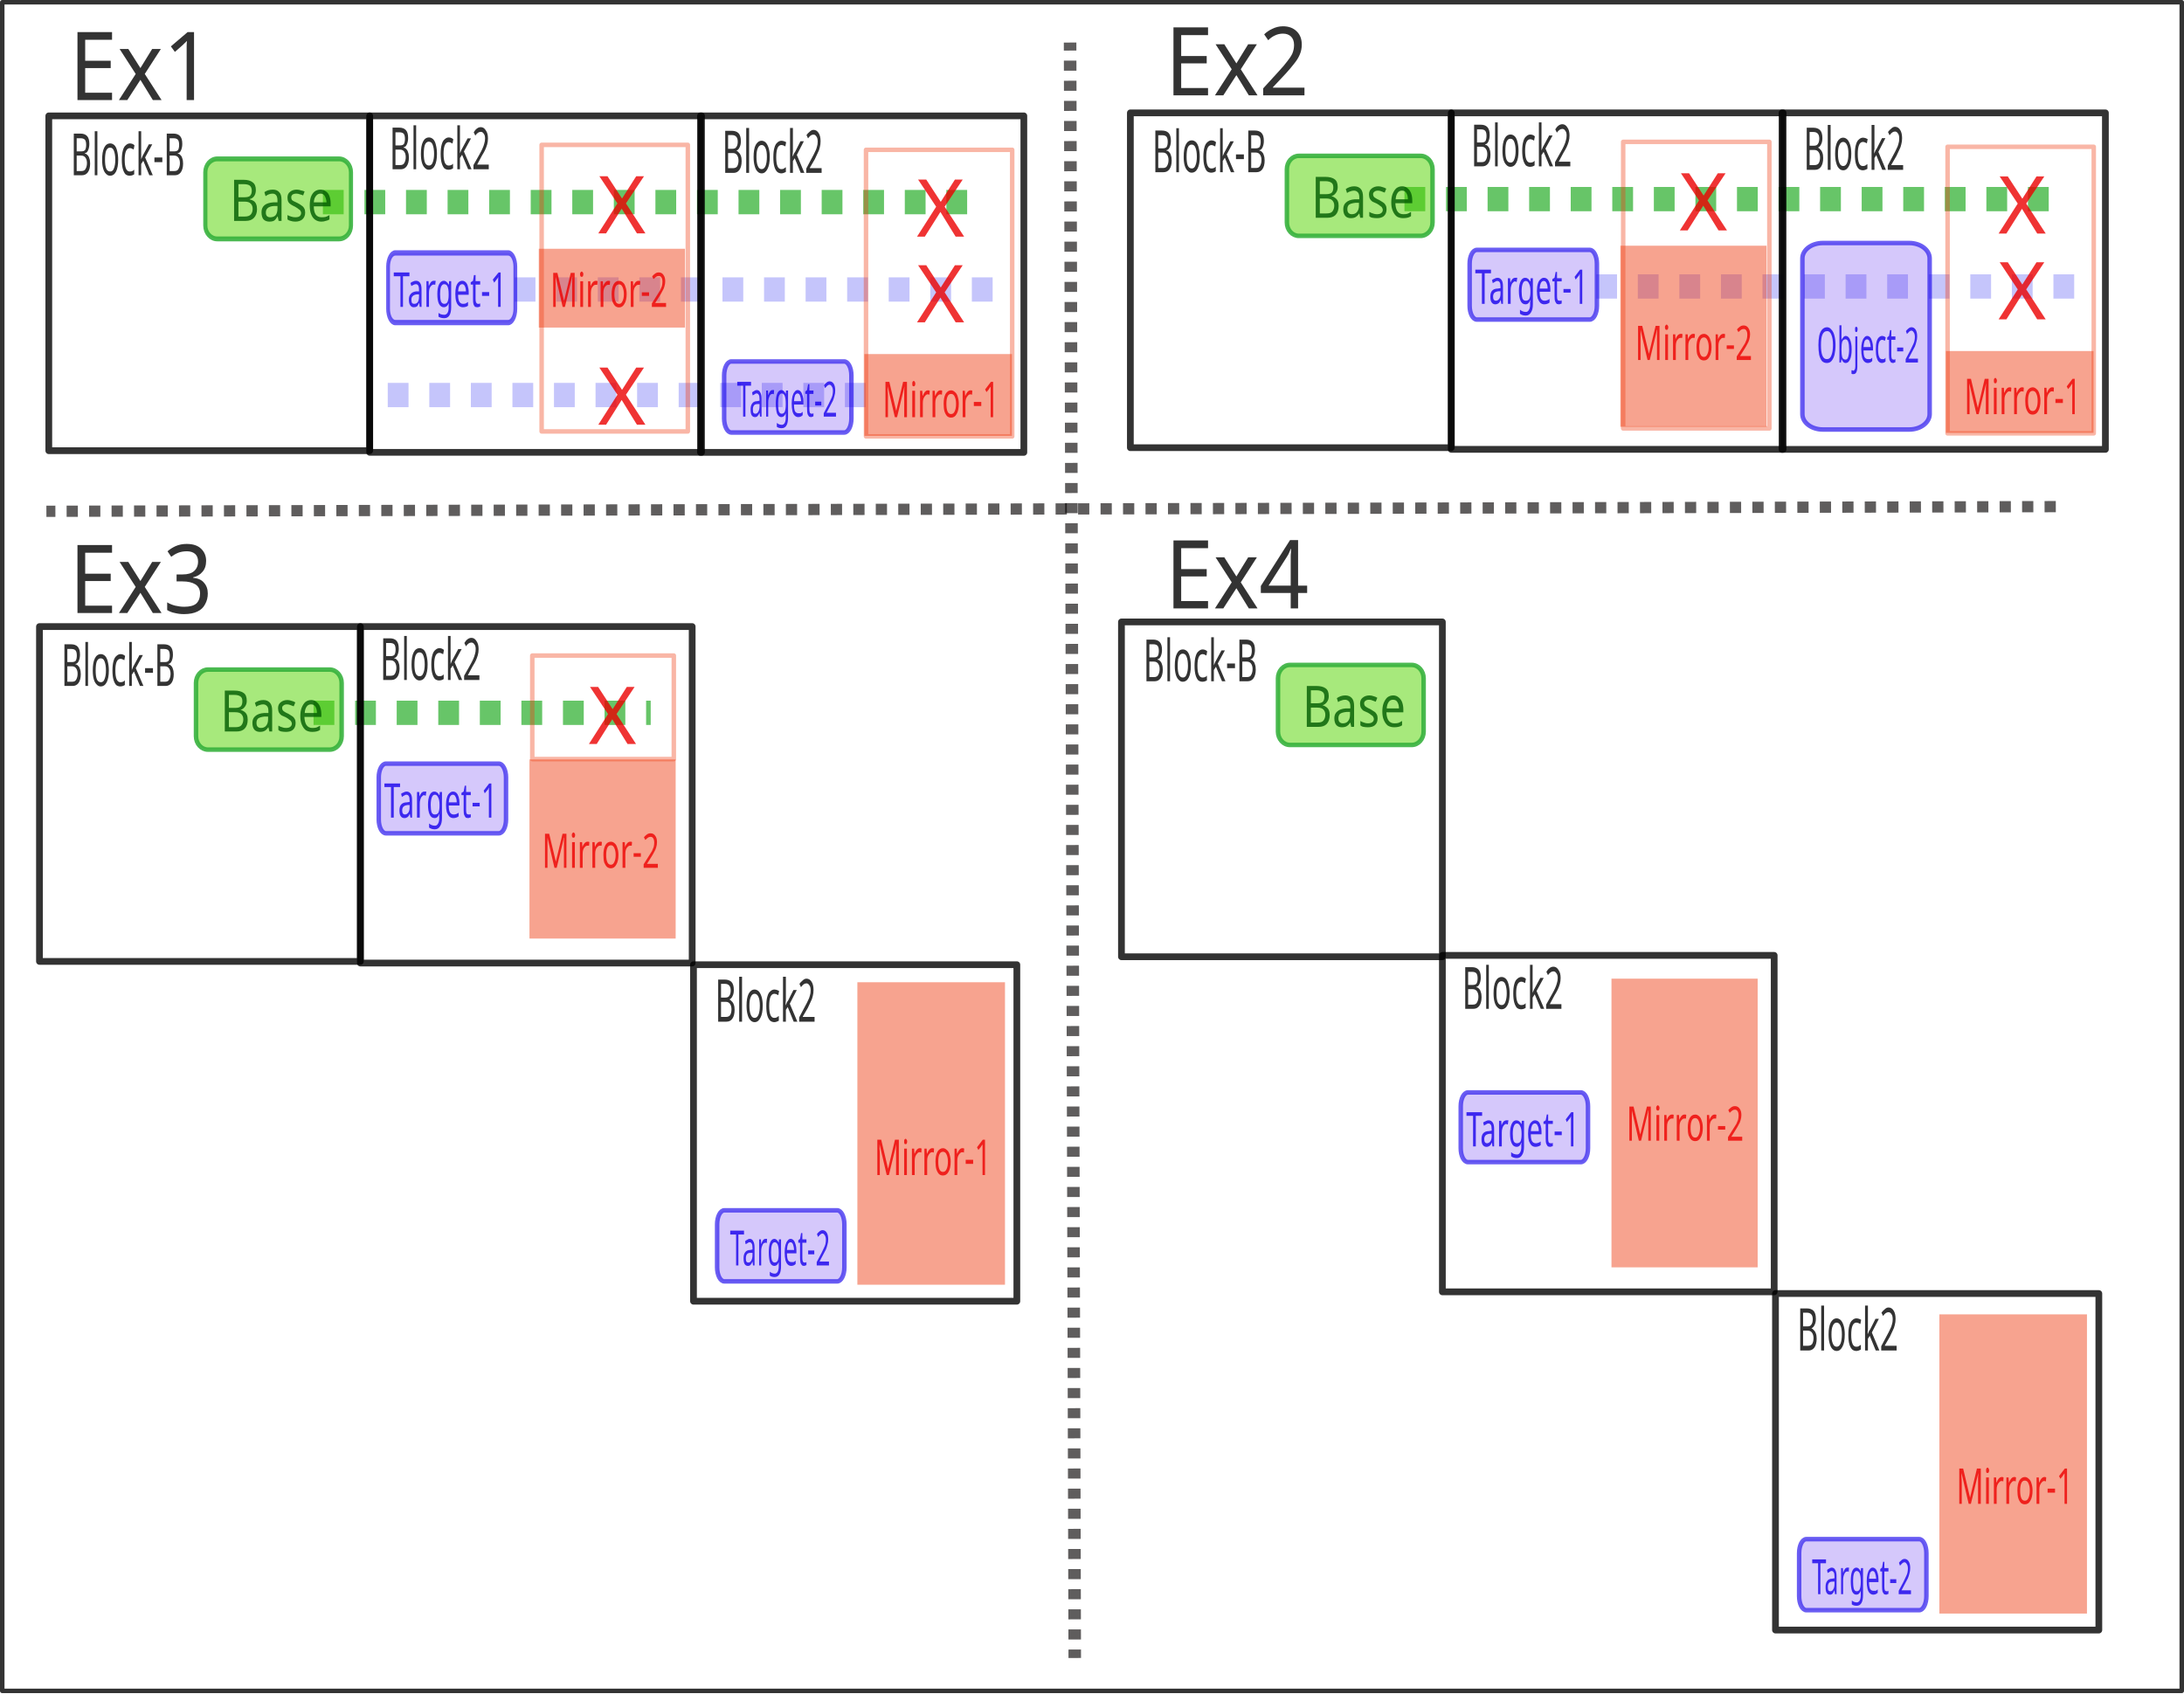
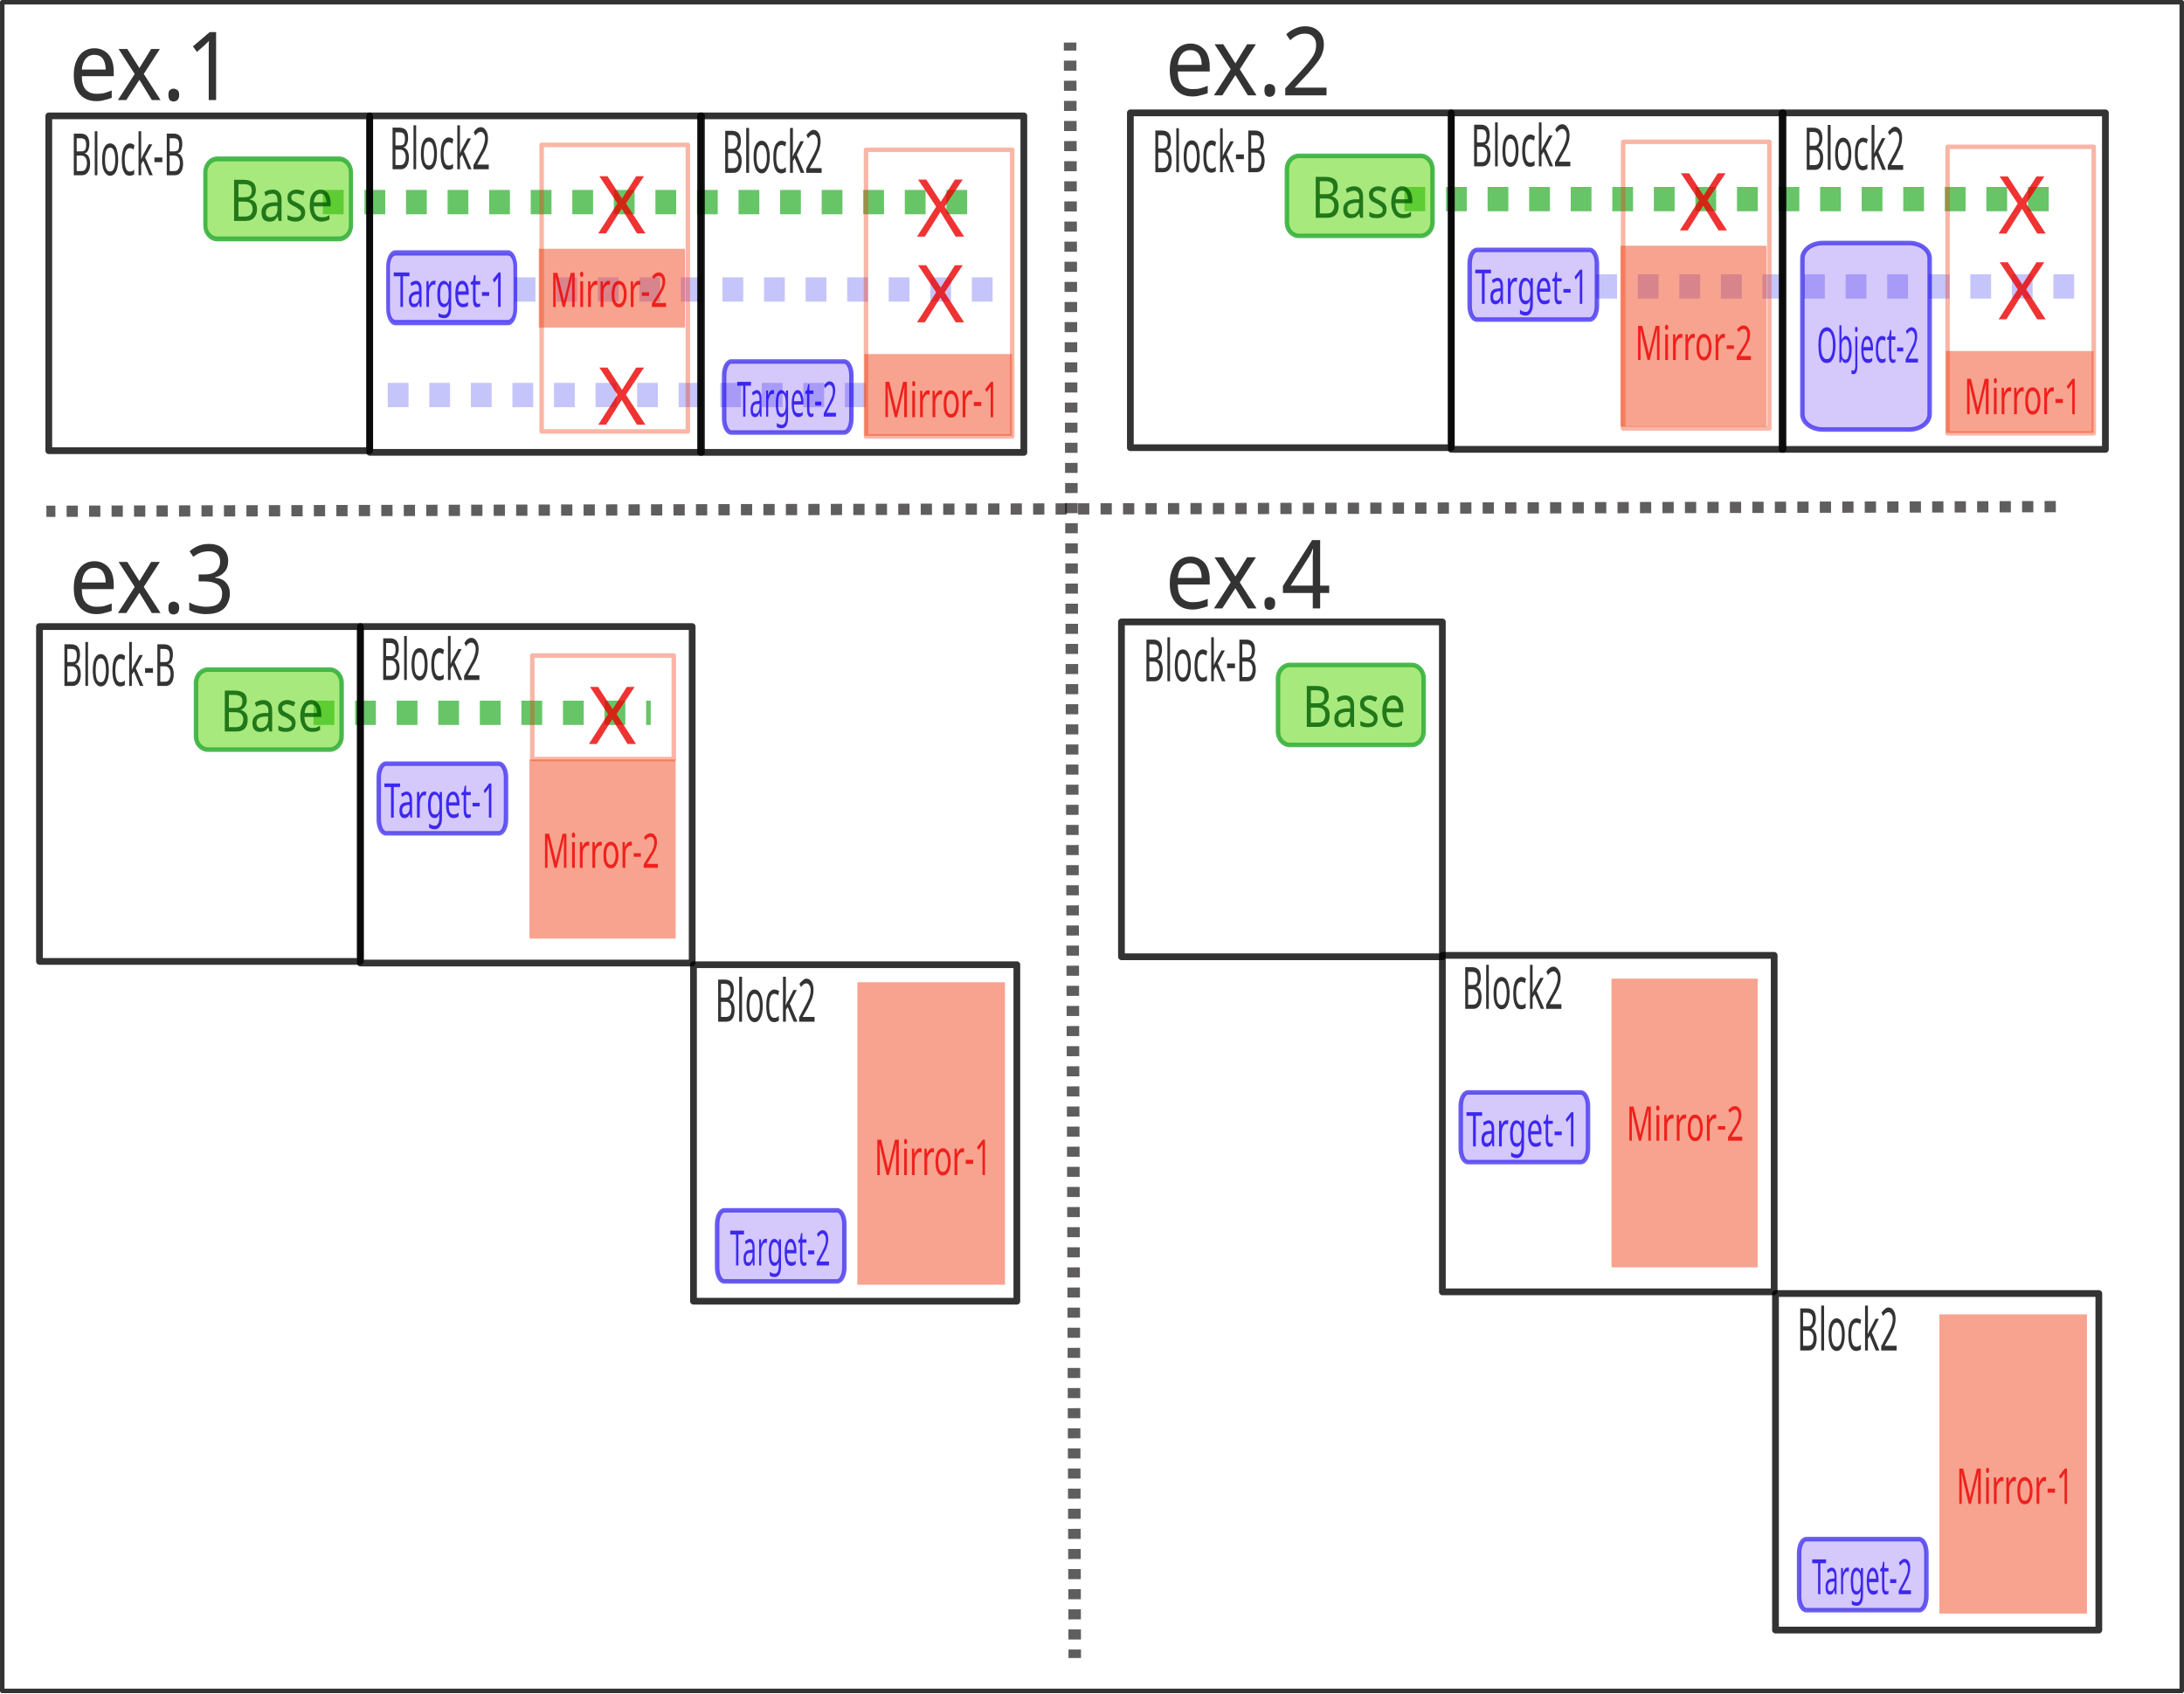
<svg xmlns="http://www.w3.org/2000/svg" width="97.167mm" height="75.324mm" viewBox="0 0 97.167 75.324" version="1.1" id="svg2358" xml:space="preserve">
  <defs id="defs2355">
    <linearGradient id="swatch56">
      <stop style="stop-color:#55d4f6;stop-opacity:0.642;" offset="0" id="stop56" />
    </linearGradient>
  </defs>
  <g id="layer4" transform="translate(-17.02492,-301.9802)">
    <g id="g1114">
      <rect style="opacity:0.8;fill:none;fill-opacity:0.637;stroke:#000000;stroke-width:0.2;stroke-linejoin:round;stroke-miterlimit:0.5;stroke-opacity:1" id="rect704" width="96.967" height="75.124" x="17.125" y="302.08" rx="0" ry="3.7788982e-07" />
      <path style="opacity:0.8;fill:none;fill-opacity:0.514;stroke:#07a108;stroke-width:1.081;stroke-linejoin:round;stroke-miterlimit:0.5;stroke-dasharray:1.081, 1.081;stroke-dashoffset:0;stroke-opacity:0.765" d="m 35.433,309.871 c 11.42,0 22.839,0 34.259,0" id="path880" transform="matrix(0.8553526,0,0,1,1.082429,1.100396)" />
      <path style="opacity:0.8;fill:#4d00ec;fill-opacity:0.216;stroke:#0000ee;stroke-width:1.15;stroke-linejoin:round;stroke-miterlimit:0.5;stroke-dasharray:1.15, 1.15;stroke-dashoffset:0;stroke-opacity:0.288" d="m 41.888,313.539 c 8.95,0 17.9,0 26.85,0" id="path875" transform="matrix(0.803938,0,0,0.9398907,0.6006723,24.86213)" />
      <path style="opacity:0.8;fill:#4d00ec;fill-opacity:0.216;stroke:#0000ee;stroke-width:1.15;stroke-linejoin:round;stroke-miterlimit:0.5;stroke-dasharray:1.15, 1.15;stroke-dashoffset:0;stroke-opacity:0.288" d="m 41.888,313.539 c 8.95,0 17.9,0 26.85,0" id="path871" transform="matrix(0.803938,0,0,0.9398907,6.248031,20.16711)" />
      <rect style="opacity:0.8;fill:none;fill-opacity:1;stroke:#000000;stroke-width:0.3;stroke-linejoin:round;stroke-miterlimit:0.5;stroke-dasharray:none;stroke-opacity:1" id="rect727" width="14.277" height="14.896" x="19.196" y="307.135" rx="0" ry="0" />
      <g id="g758" transform="matrix(0.8553526,0,0,1,5.742207,-1.407465)" style="stroke-width:1.081">
        <rect style="opacity:0.8;fill:#55d400;fill-opacity:0.642;stroke:#019c08;stroke-width:0.216;stroke-linejoin:round;stroke-miterlimit:0.5;stroke-dasharray:none;stroke-opacity:0.882" id="rect729" width="7.576" height="3.56" x="23.87" y="310.456" rx="0.621" ry="0.596" />
        <text xml:space="preserve" style="font-size:2.466px;line-height:0.9;font-family:'MS Gothic';-inkscape-font-specification:'MS Gothic';text-align:start;letter-spacing:-0.001px;writing-mode:lr-tb;direction:ltr;text-anchor:start;opacity:0.8;fill:#005a00;fill-opacity:1;stroke:none;stroke-width:0.216;stroke-linejoin:round;stroke-miterlimit:0.5;stroke-dasharray:none;stroke-opacity:0.882" x="26.032" y="302.494" id="text734" transform="scale(0.965779,1.035434)">
          <tspan id="tspan734" style="fill:#005a00;fill-opacity:1;stroke:none;stroke-width:0.216" x="26.032" y="302.494">Base</tspan>
        </text>
      </g>
      <text xml:space="preserve" style="font-size:1.936px;line-height:1;font-family:'MS Gothic';-inkscape-font-specification:'MS Gothic';text-align:start;letter-spacing:-0.001px;writing-mode:lr-tb;direction:ltr;text-anchor:start;opacity:0.8;fill:#000000;fill-opacity:1;stroke:none;stroke-width:0.1;stroke-linejoin:round;stroke-miterlimit:0.5;stroke-dasharray:none;stroke-opacity:1" x="26.879" y="232.425" id="text735" transform="scale(0.750301,1.332798)">
        <tspan id="tspan735" style="fill:#000000;fill-opacity:1;stroke:none;stroke-width:0.1" x="26.879" y="232.425">Block-B</tspan>
      </text>
      <rect style="opacity:0.8;fill:none;fill-opacity:1;stroke:#000000;stroke-width:0.3;stroke-linejoin:round;stroke-miterlimit:0.5;stroke-dasharray:none;stroke-opacity:1" id="rect726" width="14.386" height="14.971" x="48.19" y="307.135" rx="0" ry="0" />
      <text xml:space="preserve" style="font-size:1.956px;line-height:1;font-family:'MS Gothic';-inkscape-font-specification:'MS Gothic';text-align:start;letter-spacing:-0.001px;writing-mode:lr-tb;direction:ltr;text-anchor:start;opacity:0.8;fill:#000000;fill-opacity:1;stroke:none;stroke-width:0.1;stroke-linejoin:round;stroke-miterlimit:0.5;stroke-dasharray:none;stroke-opacity:1" x="66.163" y="230.042" id="text726" transform="scale(0.7428605,1.346148)">
        <tspan id="tspan726" style="fill:#000000;fill-opacity:1;stroke:none;stroke-width:0.1" x="66.163" y="230.042">Block2</tspan>
      </text>
      <rect style="opacity:0.8;fill:#3c00eb;fill-opacity:0.273;stroke:#1500eb;stroke-width:0.2;stroke-linejoin:round;stroke-miterlimit:0.5;stroke-dasharray:none;stroke-opacity:0.793" id="rect735" width="5.662" height="3.161" x="49.242" y="318.061" rx="0.321" ry="0.625" />
      <text xml:space="preserve" style="font-size:1.584px;line-height:0.9;font-family:'MS Gothic';-inkscape-font-specification:'MS Gothic';text-align:start;letter-spacing:-0.001px;writing-mode:lr-tb;direction:ltr;text-anchor:start;opacity:0.8;fill:#1600ec;fill-opacity:1;stroke:none;stroke-width:0.2;stroke-linejoin:round;stroke-miterlimit:0.5;stroke-dasharray:none;stroke-opacity:0.639" x="68.52" y="233.012" id="text736" transform="scale(0.7270048,1.375507)">
        <tspan style="fill:#1600ec;fill-opacity:1;stroke:none;stroke-width:0.2;stroke-opacity:0.639" x="68.52" y="233.012" id="tspan736">Target-2</tspan>
      </text>
      <rect style="opacity:0.8;fill:#eb3a0d;fill-opacity:0.581;stroke:none;stroke-width:0.2;stroke-linejoin:round;stroke-miterlimit:0.5;stroke-dasharray:none;stroke-opacity:0.593" id="rect737" width="3.64" height="6.567" x="317.732" y="-62.048" rx="0" ry="0" transform="rotate(90)" />
      <text xml:space="preserve" style="font-size:1.711px;line-height:0.9;font-family:'MS Gothic';-inkscape-font-specification:'MS Gothic';text-align:start;letter-spacing:-0.001px;writing-mode:lr-tb;direction:ltr;text-anchor:start;opacity:0.8;fill:#ee0000;fill-opacity:1;stroke:none;stroke-width:0.2;stroke-linejoin:round;stroke-miterlimit:0.5;stroke-dasharray:none;stroke-opacity:0.639" x="71.696" y="251.64" id="text737" transform="scale(0.785054,1.273798)">
        <tspan style="fill:#ee0000;fill-opacity:1;stroke:none;stroke-width:0.2;stroke-opacity:0.639" x="71.696" y="251.64" id="tspan737">Mirror-1</tspan>
      </text>
      <rect style="opacity:0.8;fill:none;fill-opacity:1;stroke:#000000;stroke-width:0.3;stroke-linejoin:round;stroke-miterlimit:0.5;stroke-dasharray:none;stroke-opacity:1" id="rect738" width="14.762" height="14.969" x="33.473" y="307.135" rx="0" ry="0" />
      <text xml:space="preserve" style="font-size:1.936px;line-height:1;font-family:'MS Gothic';-inkscape-font-specification:'MS Gothic';text-align:start;letter-spacing:-0.001px;writing-mode:lr-tb;direction:ltr;text-anchor:start;opacity:0.8;fill:#000000;fill-opacity:1;stroke:none;stroke-width:0.1;stroke-linejoin:round;stroke-miterlimit:0.5;stroke-dasharray:none;stroke-opacity:1" x="45.78" y="232.227" id="text738" transform="scale(0.750301,1.332798)">
        <tspan id="tspan738" style="fill:#000000;fill-opacity:1;stroke:none;stroke-width:0.1" x="45.78" y="232.227">Block2</tspan>
      </text>
      <g id="g759" transform="matrix(0.7065665,0,0,1,3.593383,-1.393835)" style="stroke-width:1.19">
        <rect style="opacity:0.8;fill:#3c00eb;fill-opacity:0.273;stroke:#1500eb;stroke-width:0.238;stroke-linejoin:round;stroke-miterlimit:0.5;stroke-dasharray:none;stroke-opacity:0.793" id="rect739" width="8.013" height="3.099" x="43.446" y="314.626" rx="0.455" ry="0.612" />
        <text xml:space="preserve" style="font-size:1.985px;line-height:0.9;font-family:'MS Gothic';-inkscape-font-specification:'MS Gothic';text-align:start;letter-spacing:-0.001px;writing-mode:lr-tb;direction:ltr;text-anchor:start;opacity:0.8;fill:#1600ec;fill-opacity:1;stroke:none;stroke-width:0.238;stroke-linejoin:round;stroke-miterlimit:0.5;stroke-dasharray:none;stroke-opacity:0.639" x="47.116" y="294.63" id="text739" transform="scale(0.929354,1.076016)">
          <tspan style="fill:#1600ec;fill-opacity:1;stroke:none;stroke-width:0.238;stroke-opacity:0.639" x="47.116" y="294.63" id="tspan739">Target-1</tspan>
        </text>
      </g>
      <rect style="opacity:0.8;fill:#eb3a0d;fill-opacity:0.581;stroke:none;stroke-width:0.2;stroke-linejoin:round;stroke-miterlimit:0.5;stroke-dasharray:none;stroke-opacity:0.593" id="rect740" width="3.506" height="6.504" x="313.047" y="-47.5" rx="0" ry="0" transform="rotate(90)" />
      <text xml:space="preserve" style="font-size:1.694px;line-height:0.9;font-family:'MS Gothic';-inkscape-font-specification:'MS Gothic';text-align:start;letter-spacing:-0.001px;writing-mode:lr-tb;direction:ltr;text-anchor:start;opacity:0.8;fill:#ee0000;fill-opacity:1;stroke:none;stroke-width:0.2;stroke-linejoin:round;stroke-miterlimit:0.5;stroke-dasharray:none;stroke-opacity:0.639" x="52.354" y="250.274" id="text740" transform="scale(0.7929171,1.261166)">
        <tspan style="fill:#ee0000;fill-opacity:1;stroke:none;stroke-width:0.2;stroke-opacity:0.639" x="52.354" y="250.274" id="tspan740">Mirror-2</tspan>
      </text>
      <rect style="opacity:0.8;fill:none;fill-opacity:0.581;stroke:#ee380d;stroke-width:0.2;stroke-linejoin:round;stroke-miterlimit:0.5;stroke-dasharray:none;stroke-opacity:0.463" id="rect974" width="12.749" height="6.504" x="308.425" y="-47.626" rx="0" ry="0" transform="rotate(90)" />
      <rect style="opacity:0.8;fill:none;fill-opacity:0.581;stroke:#ee380d;stroke-width:0.2;stroke-linejoin:round;stroke-miterlimit:0.5;stroke-dasharray:none;stroke-opacity:0.463" id="rect975" width="12.749" height="6.504" x="308.645" y="-62.058" rx="0" ry="0" transform="rotate(90)" />
      <text xml:space="preserve" style="font-size:3.59px;line-height:1;font-family:'MS Gothic';-inkscape-font-specification:'MS Gothic';text-align:start;letter-spacing:-0.002px;writing-mode:lr-tb;direction:ltr;text-anchor:start;opacity:0.8;fill:#eb0000;fill-opacity:1;stroke:none;stroke-width:0.2;stroke-linejoin:round;stroke-miterlimit:0.5;stroke-dasharray:none;stroke-dashoffset:0;stroke-opacity:0.463" x="57.311" y="319.057" id="text988" transform="scale(1.008647,0.9914273)">
        <tspan id="tspan987" style="fill:#eb0000;fill-opacity:1;stroke:none;stroke-width:0.2;stroke-dasharray:none;stroke-dashoffset:0" x="57.311" y="319.057">X</tspan>
      </text>
      <text xml:space="preserve" style="font-size:3.59px;line-height:1;font-family:'MS Gothic';-inkscape-font-specification:'MS Gothic';text-align:start;letter-spacing:-0.002px;writing-mode:lr-tb;direction:ltr;text-anchor:start;opacity:0.8;fill:#eb0000;fill-opacity:1;stroke:none;stroke-width:0.2;stroke-linejoin:round;stroke-miterlimit:0.5;stroke-dasharray:none;stroke-dashoffset:0;stroke-opacity:0.463" x="57.311" y="315.209" id="text989" transform="scale(1.008647,0.9914273)">
        <tspan id="tspan988" style="fill:#eb0000;fill-opacity:1;stroke:none;stroke-width:0.2;stroke-dasharray:none;stroke-dashoffset:0" x="57.311" y="315.209">X</tspan>
      </text>
      <text xml:space="preserve" style="font-size:3.59px;line-height:1;font-family:'MS Gothic';-inkscape-font-specification:'MS Gothic';text-align:start;letter-spacing:-0.002px;writing-mode:lr-tb;direction:ltr;text-anchor:start;opacity:0.8;fill:#eb0000;fill-opacity:1;stroke:none;stroke-width:0.2;stroke-linejoin:round;stroke-miterlimit:0.5;stroke-dasharray:none;stroke-dashoffset:0;stroke-opacity:0.463" x="43.252" y="315.061" id="text990" transform="scale(1.008647,0.9914273)">
        <tspan id="tspan989" style="fill:#eb0000;fill-opacity:1;stroke:none;stroke-width:0.2;stroke-dasharray:none;stroke-dashoffset:0" x="43.252" y="315.061">X</tspan>
      </text>
      <text xml:space="preserve" style="font-size:3.59px;line-height:1;font-family:'MS Gothic';-inkscape-font-specification:'MS Gothic';text-align:start;letter-spacing:-0.002px;writing-mode:lr-tb;direction:ltr;text-anchor:start;opacity:0.8;fill:#eb0000;fill-opacity:1;stroke:none;stroke-width:0.2;stroke-linejoin:round;stroke-miterlimit:0.5;stroke-dasharray:none;stroke-dashoffset:0;stroke-opacity:0.463" x="43.252" y="323.645" id="text991" transform="scale(1.008647,0.9914273)">
        <tspan id="tspan990" style="fill:#eb0000;fill-opacity:1;stroke:none;stroke-width:0.2;stroke-dasharray:none;stroke-dashoffset:0" x="43.252" y="323.645">X</tspan>
      </text>
      <path style="opacity:0.8;fill:none;fill-opacity:0.514;stroke:#07a108;stroke-width:1.081;stroke-linejoin:round;stroke-miterlimit:0.5;stroke-dasharray:1.081, 1.081;stroke-dashoffset:0;stroke-opacity:0.765" d="m 35.433,309.871 c 11.42,0 22.839,0 34.259,0" id="path991" transform="matrix(0.8553526,0,0,1,49.20198,0.9662765)" />
      <path style="opacity:0.8;fill:#4d00ec;fill-opacity:0.216;stroke:#0000ee;stroke-width:1.15;stroke-linejoin:round;stroke-miterlimit:0.5;stroke-dasharray:1.15, 1.15;stroke-dashoffset:0;stroke-opacity:0.288" d="m 41.888,313.539 c 8.95,0 17.9,0 26.85,0" id="path993" transform="matrix(0.803938,0,0,0.9398907,54.36758,20.03299)" />
      <rect style="opacity:0.8;fill:none;fill-opacity:1;stroke:#000000;stroke-width:0.3;stroke-linejoin:round;stroke-miterlimit:0.5;stroke-dasharray:none;stroke-opacity:1" id="rect993" width="14.277" height="14.896" x="67.315" y="307.001" rx="0" ry="0" />
      <rect style="opacity:0.8;fill:#55d400;fill-opacity:0.642;stroke:#019c08;stroke-width:0.2;stroke-linejoin:round;stroke-miterlimit:0.5;stroke-dasharray:none;stroke-opacity:0.882" id="rect994" width="6.48" height="3.56" x="74.279" y="308.914" rx="0.531" ry="0.596" />
      <text xml:space="preserve" style="font-size:2.281px;line-height:0.9;font-family:'MS Gothic';-inkscape-font-specification:'MS Gothic';text-align:start;letter-spacing:-0.001px;writing-mode:lr-tb;direction:ltr;text-anchor:start;opacity:0.8;fill:#005a00;fill-opacity:1;stroke:none;stroke-width:0.2;stroke-linejoin:round;stroke-miterlimit:0.5;stroke-dasharray:none;stroke-opacity:0.882" x="84.378" y="278.385" id="text994" transform="scale(0.8932033,1.119566)">
        <tspan id="tspan994" style="fill:#005a00;fill-opacity:1;stroke:none;stroke-width:0.2" x="84.378" y="278.385">Base</tspan>
      </text>
      <text xml:space="preserve" style="font-size:1.936px;line-height:1;font-family:'MS Gothic';-inkscape-font-specification:'MS Gothic';text-align:start;letter-spacing:-0.001px;writing-mode:lr-tb;direction:ltr;text-anchor:start;opacity:0.8;fill:#000000;fill-opacity:1;stroke:none;stroke-width:0.1;stroke-linejoin:round;stroke-miterlimit:0.5;stroke-dasharray:none;stroke-opacity:1" x="91.013" y="232.324" id="text995" transform="scale(0.750301,1.332798)">
        <tspan id="tspan995" style="fill:#000000;fill-opacity:1;stroke:none;stroke-width:0.1" x="91.013" y="232.324">Block-B</tspan>
      </text>
      <rect style="opacity:0.8;fill:none;fill-opacity:1;stroke:#000000;stroke-width:0.3;stroke-linejoin:round;stroke-miterlimit:0.5;stroke-dasharray:none;stroke-opacity:1" id="rect995" width="14.386" height="14.971" x="96.309" y="307.001" rx="0" ry="0" />
      <text xml:space="preserve" style="font-size:1.956px;line-height:1;font-family:'MS Gothic';-inkscape-font-specification:'MS Gothic';text-align:start;letter-spacing:-0.001px;writing-mode:lr-tb;direction:ltr;text-anchor:start;opacity:0.8;fill:#000000;fill-opacity:1;stroke:none;stroke-width:0.1;stroke-linejoin:round;stroke-miterlimit:0.5;stroke-dasharray:none;stroke-opacity:1" x="130.939" y="229.943" id="text996" transform="scale(0.7428605,1.346148)">
        <tspan id="tspan996" style="fill:#000000;fill-opacity:1;stroke:none;stroke-width:0.1" x="130.939" y="229.943">Block2</tspan>
      </text>
      <rect style="opacity:0.8;fill:#3c00eb;fill-opacity:0.273;stroke:#1500eb;stroke-width:0.2;stroke-linejoin:round;stroke-miterlimit:0.5;stroke-dasharray:none;stroke-opacity:0.793" id="rect996" width="5.662" height="8.296" x="97.214" y="312.792" rx="0.908" ry="0.686" />
      <text xml:space="preserve" style="font-size:1.584px;line-height:0.9;font-family:'MS Gothic';-inkscape-font-specification:'MS Gothic';text-align:start;letter-spacing:-0.001px;writing-mode:lr-tb;direction:ltr;text-anchor:start;opacity:0.8;fill:#1600ec;fill-opacity:1;stroke:none;stroke-width:0.2;stroke-linejoin:round;stroke-miterlimit:0.5;stroke-dasharray:none;stroke-opacity:0.639" x="134.607" y="231.262" id="text997" transform="scale(0.7270048,1.375507)">
        <tspan style="fill:#1600ec;fill-opacity:1;stroke:none;stroke-width:0.2;stroke-opacity:0.639" x="134.607" y="231.262" id="tspan997">Object-2</tspan>
      </text>
      <rect style="opacity:0.8;fill:#eb3a0d;fill-opacity:0.581;stroke:none;stroke-width:0.2;stroke-linejoin:round;stroke-miterlimit:0.5;stroke-dasharray:none;stroke-opacity:0.593" id="rect997" width="3.64" height="6.567" x="317.597" y="-110.168" rx="0" ry="0" transform="rotate(90)" />
      <text xml:space="preserve" style="font-size:1.711px;line-height:0.9;font-family:'MS Gothic';-inkscape-font-specification:'MS Gothic';text-align:start;letter-spacing:-0.001px;writing-mode:lr-tb;direction:ltr;text-anchor:start;opacity:0.8;fill:#ee0000;fill-opacity:1;stroke:none;stroke-width:0.2;stroke-linejoin:round;stroke-miterlimit:0.5;stroke-dasharray:none;stroke-opacity:0.639" x="132.991" y="251.535" id="text998" transform="scale(0.785054,1.273798)">
        <tspan style="fill:#ee0000;fill-opacity:1;stroke:none;stroke-width:0.2;stroke-opacity:0.639" x="132.991" y="251.535" id="tspan998">Mirror-1</tspan>
      </text>
      <rect style="opacity:0.8;fill:none;fill-opacity:1;stroke:#000000;stroke-width:0.3;stroke-linejoin:round;stroke-miterlimit:0.5;stroke-dasharray:none;stroke-opacity:1" id="rect998" width="14.762" height="14.969" x="81.593" y="307.001" rx="0" ry="0" />
      <text xml:space="preserve" style="font-size:1.936px;line-height:1;font-family:'MS Gothic';-inkscape-font-specification:'MS Gothic';text-align:start;letter-spacing:-0.001px;writing-mode:lr-tb;direction:ltr;text-anchor:start;opacity:0.8;fill:#000000;fill-opacity:1;stroke:none;stroke-width:0.1;stroke-linejoin:round;stroke-miterlimit:0.5;stroke-dasharray:none;stroke-opacity:1" x="109.914" y="232.127" id="text999" transform="scale(0.750301,1.332798)">
        <tspan id="tspan999" style="fill:#000000;fill-opacity:1;stroke:none;stroke-width:0.1" x="109.914" y="232.127">Block2</tspan>
      </text>
      <rect style="opacity:0.8;fill:#3c00eb;fill-opacity:0.273;stroke:#1500eb;stroke-width:0.2;stroke-linejoin:round;stroke-miterlimit:0.5;stroke-dasharray:none;stroke-opacity:0.793" id="rect999" width="5.662" height="3.099" x="82.41" y="313.098" rx="0.321" ry="0.612" />
      <text xml:space="preserve" style="font-size:1.669px;line-height:0.9;font-family:'MS Gothic';-inkscape-font-specification:'MS Gothic';text-align:start;letter-spacing:-0.001px;writing-mode:lr-tb;direction:ltr;text-anchor:start;opacity:0.8;fill:#1600ec;fill-opacity:1;stroke:none;stroke-width:0.2;stroke-linejoin:round;stroke-miterlimit:0.5;stroke-dasharray:none;stroke-opacity:0.639" x="105.802" y="246.465" id="text1000" transform="scale(0.7811918,1.280095)">
        <tspan style="fill:#1600ec;fill-opacity:1;stroke:none;stroke-width:0.2;stroke-opacity:0.639" x="105.802" y="246.465" id="tspan1000">Target-1</tspan>
      </text>
      <rect style="opacity:0.8;fill:#eb3a0d;fill-opacity:0.581;stroke:none;stroke-width:0.2;stroke-linejoin:round;stroke-miterlimit:0.5;stroke-dasharray:none;stroke-opacity:0.593" id="rect1000" width="8.054" height="6.504" x="312.912" y="-95.62" rx="0" ry="0" transform="rotate(90)" />
      <text xml:space="preserve" style="font-size:1.694px;line-height:0.9;font-family:'MS Gothic';-inkscape-font-specification:'MS Gothic';text-align:start;letter-spacing:-0.001px;writing-mode:lr-tb;direction:ltr;text-anchor:start;opacity:0.8;fill:#ee0000;fill-opacity:1;stroke:none;stroke-width:0.2;stroke-linejoin:round;stroke-miterlimit:0.5;stroke-dasharray:none;stroke-opacity:0.639" x="113.226" y="252.145" id="text1001" transform="scale(0.7929171,1.261166)">
        <tspan style="fill:#ee0000;fill-opacity:1;stroke:none;stroke-width:0.2;stroke-opacity:0.639" x="113.226" y="252.145" id="tspan1001">Mirror-2</tspan>
      </text>
      <rect style="opacity:0.8;fill:none;fill-opacity:0.581;stroke:#ee380d;stroke-width:0.2;stroke-linejoin:round;stroke-miterlimit:0.5;stroke-dasharray:none;stroke-opacity:0.463" id="rect1001" width="12.749" height="6.504" x="308.291" y="-95.745" rx="0" ry="0" transform="rotate(90)" />
      <rect style="opacity:0.8;fill:none;fill-opacity:0.581;stroke:#ee380d;stroke-width:0.2;stroke-linejoin:round;stroke-miterlimit:0.5;stroke-dasharray:none;stroke-opacity:0.463" id="rect1002" width="12.749" height="6.504" x="308.511" y="-110.177" rx="0" ry="0" transform="rotate(90)" />
      <text xml:space="preserve" style="font-size:3.59px;line-height:1;font-family:'MS Gothic';-inkscape-font-specification:'MS Gothic';text-align:start;letter-spacing:-0.002px;writing-mode:lr-tb;direction:ltr;text-anchor:start;opacity:0.8;fill:#eb0000;fill-opacity:1;stroke:none;stroke-width:0.2;stroke-linejoin:round;stroke-miterlimit:0.5;stroke-dasharray:none;stroke-dashoffset:0;stroke-opacity:0.463" x="105.018" y="318.922" id="text1002" transform="scale(1.008647,0.9914273)">
        <tspan id="tspan1002" style="fill:#eb0000;fill-opacity:1;stroke:none;stroke-width:0.2;stroke-dasharray:none;stroke-dashoffset:0" x="105.018" y="318.922">X</tspan>
      </text>
      <text xml:space="preserve" style="font-size:3.59px;line-height:1;font-family:'MS Gothic';-inkscape-font-specification:'MS Gothic';text-align:start;letter-spacing:-0.002px;writing-mode:lr-tb;direction:ltr;text-anchor:start;opacity:0.8;fill:#eb0000;fill-opacity:1;stroke:none;stroke-width:0.2;stroke-linejoin:round;stroke-miterlimit:0.5;stroke-dasharray:none;stroke-dashoffset:0;stroke-opacity:0.463" x="105.018" y="315.074" id="text1003" transform="scale(1.008647,0.9914273)">
        <tspan id="tspan1003" style="fill:#eb0000;fill-opacity:1;stroke:none;stroke-width:0.2;stroke-dasharray:none;stroke-dashoffset:0" x="105.018" y="315.074">X</tspan>
      </text>
      <text xml:space="preserve" style="font-size:3.59px;line-height:1;font-family:'MS Gothic';-inkscape-font-specification:'MS Gothic';text-align:start;letter-spacing:-0.002px;writing-mode:lr-tb;direction:ltr;text-anchor:start;opacity:0.8;fill:#eb0000;fill-opacity:1;stroke:none;stroke-width:0.2;stroke-linejoin:round;stroke-miterlimit:0.5;stroke-dasharray:none;stroke-dashoffset:0;stroke-opacity:0.463" x="90.959" y="314.926" id="text1004" transform="scale(1.008647,0.9914273)">
        <tspan id="tspan1004" style="fill:#eb0000;fill-opacity:1;stroke:none;stroke-width:0.2;stroke-dasharray:none;stroke-dashoffset:0" x="90.959" y="314.926">X</tspan>
      </text>
      <path style="opacity:0.8;fill:none;fill-opacity:0.514;stroke:#07a108;stroke-width:2.112;stroke-linejoin:round;stroke-miterlimit:0.5;stroke-dasharray:2.112, 2.112;stroke-dashoffset:0;stroke-opacity:0.765" d="m 35.433,309.871 c 11.42,0 22.839,0 34.259,0" id="path1062" transform="matrix(0.4378413,0,0,0.511884,15.46102,175.0741)" />
      <rect style="opacity:0.8;fill:none;fill-opacity:1;stroke:#000000;stroke-width:0.3;stroke-linejoin:round;stroke-miterlimit:0.5;stroke-dasharray:none;stroke-opacity:1" id="rect1064" width="14.277" height="14.896" x="18.781" y="329.855" rx="0" ry="0" />
      <rect style="opacity:0.8;fill:#55d400;fill-opacity:0.642;stroke:#019c08;stroke-width:0.2;stroke-linejoin:round;stroke-miterlimit:0.5;stroke-dasharray:none;stroke-opacity:0.882" id="rect1065" width="6.48" height="3.56" x="25.745" y="331.769" rx="0.531" ry="0.596" />
      <text xml:space="preserve" style="font-size:2.281px;line-height:0.9;font-family:'MS Gothic';-inkscape-font-specification:'MS Gothic';text-align:start;letter-spacing:-0.001px;writing-mode:lr-tb;direction:ltr;text-anchor:start;opacity:0.8;fill:#005a00;fill-opacity:1;stroke:none;stroke-width:0.2;stroke-linejoin:round;stroke-miterlimit:0.5;stroke-dasharray:none;stroke-opacity:0.882" x="30.04" y="298.799" id="text1069" transform="scale(0.8932033,1.119566)">
        <tspan id="tspan1069" style="fill:#005a00;fill-opacity:1;stroke:none;stroke-width:0.2" x="30.04" y="298.799">Base</tspan>
      </text>
      <text xml:space="preserve" style="font-size:1.936px;line-height:1;font-family:'MS Gothic';-inkscape-font-specification:'MS Gothic';text-align:start;letter-spacing:-0.001px;writing-mode:lr-tb;direction:ltr;text-anchor:start;opacity:0.8;fill:#000000;fill-opacity:1;stroke:none;stroke-width:0.1;stroke-linejoin:round;stroke-miterlimit:0.5;stroke-dasharray:none;stroke-opacity:1" x="26.326" y="249.472" id="text1070" transform="scale(0.750301,1.332798)">
        <tspan id="tspan1070" style="fill:#000000;fill-opacity:1;stroke:none;stroke-width:0.1" x="26.326" y="249.472">Block-B</tspan>
      </text>
      <rect style="opacity:0.8;fill:none;fill-opacity:1;stroke:#000000;stroke-width:0.3;stroke-linejoin:round;stroke-miterlimit:0.5;stroke-dasharray:none;stroke-opacity:1" id="rect1072" width="14.386" height="14.971" x="47.879" y="344.898" rx="0" ry="0" />
      <text xml:space="preserve" style="font-size:1.956px;line-height:1;font-family:'MS Gothic';-inkscape-font-specification:'MS Gothic';text-align:start;letter-spacing:-0.001px;writing-mode:lr-tb;direction:ltr;text-anchor:start;opacity:0.8;fill:#000000;fill-opacity:1;stroke:none;stroke-width:0.1;stroke-linejoin:round;stroke-miterlimit:0.5;stroke-dasharray:none;stroke-opacity:1" x="65.744" y="258.096" id="text1072" transform="scale(0.7428605,1.346148)">
        <tspan id="tspan1072" style="fill:#000000;fill-opacity:1;stroke:none;stroke-width:0.1" x="65.744" y="258.096">Block2</tspan>
      </text>
      <rect style="opacity:0.8;fill:#3c00eb;fill-opacity:0.273;stroke:#1500eb;stroke-width:0.2;stroke-linejoin:round;stroke-miterlimit:0.5;stroke-dasharray:none;stroke-opacity:0.793" id="rect1073" width="5.662" height="3.161" x="48.93" y="355.825" rx="0.321" ry="0.625" />
      <text xml:space="preserve" style="font-size:1.584px;line-height:0.9;font-family:'MS Gothic';-inkscape-font-specification:'MS Gothic';text-align:start;letter-spacing:-0.001px;writing-mode:lr-tb;direction:ltr;text-anchor:start;opacity:0.8;fill:#1600ec;fill-opacity:1;stroke:none;stroke-width:0.2;stroke-linejoin:round;stroke-miterlimit:0.5;stroke-dasharray:none;stroke-opacity:0.639" x="68.091" y="260.467" id="text1073" transform="scale(0.7270048,1.375507)">
        <tspan style="fill:#1600ec;fill-opacity:1;stroke:none;stroke-width:0.2;stroke-opacity:0.639" x="68.091" y="260.467" id="tspan1073">Target-2</tspan>
      </text>
      <rect style="opacity:0.8;fill:#eb3a0d;fill-opacity:0.581;stroke:none;stroke-width:0.2;stroke-linejoin:round;stroke-miterlimit:0.5;stroke-dasharray:none;stroke-opacity:0.593" id="rect1074" width="13.457" height="6.567" x="345.678" y="-61.737" rx="0" ry="0" transform="rotate(90)" />
      <text xml:space="preserve" style="font-size:1.711px;line-height:0.9;font-family:'MS Gothic';-inkscape-font-specification:'MS Gothic';text-align:start;letter-spacing:-0.001px;writing-mode:lr-tb;direction:ltr;text-anchor:start;opacity:0.8;fill:#ee0000;fill-opacity:1;stroke:none;stroke-width:0.2;stroke-linejoin:round;stroke-miterlimit:0.5;stroke-dasharray:none;stroke-opacity:0.639" x="71.233" y="278.11" id="text1074" transform="scale(0.785054,1.273798)">
        <tspan style="fill:#ee0000;fill-opacity:1;stroke:none;stroke-width:0.2;stroke-opacity:0.639" x="71.233" y="278.11" id="tspan1074">Mirror-1</tspan>
      </text>
      <rect style="opacity:0.8;fill:none;fill-opacity:1;stroke:#000000;stroke-width:0.3;stroke-linejoin:round;stroke-miterlimit:0.5;stroke-dasharray:none;stroke-opacity:1" id="rect1075" width="14.762" height="14.969" x="33.058" y="329.855" rx="0" ry="0" />
      <text xml:space="preserve" style="font-size:1.936px;line-height:1;font-family:'MS Gothic';-inkscape-font-specification:'MS Gothic';text-align:start;letter-spacing:-0.001px;writing-mode:lr-tb;direction:ltr;text-anchor:start;opacity:0.8;fill:#000000;fill-opacity:1;stroke:none;stroke-width:0.1;stroke-linejoin:round;stroke-miterlimit:0.5;stroke-dasharray:none;stroke-opacity:1" x="45.227" y="249.274" id="text1075" transform="scale(0.750301,1.332798)">
        <tspan id="tspan1075" style="fill:#000000;fill-opacity:1;stroke:none;stroke-width:0.1" x="45.227" y="249.274">Block2</tspan>
      </text>
      <rect style="opacity:0.8;fill:#3c00eb;fill-opacity:0.273;stroke:#1500eb;stroke-width:0.2;stroke-linejoin:round;stroke-miterlimit:0.5;stroke-dasharray:none;stroke-opacity:0.793" id="rect1076" width="5.662" height="3.099" x="33.876" y="335.953" rx="0.321" ry="0.612" />
      <text xml:space="preserve" style="font-size:1.669px;line-height:0.9;font-family:'MS Gothic';-inkscape-font-specification:'MS Gothic';text-align:start;letter-spacing:-0.001px;writing-mode:lr-tb;direction:ltr;text-anchor:start;opacity:0.8;fill:#1600ec;fill-opacity:1;stroke:none;stroke-width:0.2;stroke-linejoin:round;stroke-miterlimit:0.5;stroke-dasharray:none;stroke-opacity:0.639" x="43.673" y="264.319" id="text1076" transform="scale(0.7811918,1.280095)">
        <tspan style="fill:#1600ec;fill-opacity:1;stroke:none;stroke-width:0.2;stroke-opacity:0.639" x="43.673" y="264.319" id="tspan1076">Target-1</tspan>
      </text>
      <rect style="opacity:0.8;fill:#eb3a0d;fill-opacity:0.581;stroke:none;stroke-width:0.2;stroke-linejoin:round;stroke-miterlimit:0.5;stroke-dasharray:none;stroke-opacity:0.593" id="rect1077" width="7.967" height="6.504" x="335.767" y="-47.085" rx="0" ry="0" transform="rotate(90)" />
      <text xml:space="preserve" style="font-size:1.694px;line-height:0.9;font-family:'MS Gothic';-inkscape-font-specification:'MS Gothic';text-align:start;letter-spacing:-0.001px;writing-mode:lr-tb;direction:ltr;text-anchor:start;opacity:0.8;fill:#ee0000;fill-opacity:1;stroke:none;stroke-width:0.2;stroke-linejoin:round;stroke-miterlimit:0.5;stroke-dasharray:none;stroke-opacity:0.639" x="51.896" y="270.058" id="text1077" transform="scale(0.7929171,1.261166)">
        <tspan style="fill:#ee0000;fill-opacity:1;stroke:none;stroke-width:0.2;stroke-opacity:0.639" x="51.896" y="270.058" id="tspan1077">Mirror-2</tspan>
      </text>
      <rect style="opacity:0.8;fill:none;fill-opacity:0.581;stroke:#ee380d;stroke-width:0.2;stroke-linejoin:round;stroke-miterlimit:0.5;stroke-dasharray:none;stroke-opacity:0.463" id="rect1078" width="4.605" height="6.297" x="331.145" y="-47.003" rx="0" ry="0" transform="rotate(90)" />
      <text xml:space="preserve" style="font-size:3.59px;line-height:1;font-family:'MS Gothic';-inkscape-font-specification:'MS Gothic';text-align:start;letter-spacing:-0.002px;writing-mode:lr-tb;direction:ltr;text-anchor:start;opacity:0.8;fill:#eb0000;fill-opacity:1;stroke:none;stroke-width:0.2;stroke-linejoin:round;stroke-miterlimit:0.5;stroke-dasharray:none;stroke-dashoffset:0;stroke-opacity:0.463" x="42.84" y="337.978" id="text1081" transform="scale(1.008647,0.9914273)">
        <tspan id="tspan1081" style="fill:#eb0000;fill-opacity:1;stroke:none;stroke-width:0.2;stroke-dasharray:none;stroke-dashoffset:0" x="42.84" y="337.978">X</tspan>
      </text>
      <rect style="opacity:0.8;fill:none;fill-opacity:1;stroke:#000000;stroke-width:0.3;stroke-linejoin:round;stroke-miterlimit:0.5;stroke-dasharray:none;stroke-opacity:1" id="rect1087" width="14.277" height="14.896" x="66.919" y="329.648" rx="0" ry="0" />
      <rect style="opacity:0.8;fill:#55d400;fill-opacity:0.642;stroke:#019c08;stroke-width:0.2;stroke-linejoin:round;stroke-miterlimit:0.5;stroke-dasharray:none;stroke-opacity:0.882" id="rect1088" width="6.48" height="3.56" x="73.883" y="331.562" rx="0.531" ry="0.596" />
      <text xml:space="preserve" style="font-size:2.281px;line-height:0.9;font-family:'MS Gothic';-inkscape-font-specification:'MS Gothic';text-align:start;letter-spacing:-0.001px;writing-mode:lr-tb;direction:ltr;text-anchor:start;opacity:0.8;fill:#005a00;fill-opacity:1;stroke:none;stroke-width:0.2;stroke-linejoin:round;stroke-miterlimit:0.5;stroke-dasharray:none;stroke-opacity:0.882" x="83.934" y="298.614" id="text1094" transform="scale(0.8932033,1.119566)">
        <tspan id="tspan1094" style="fill:#005a00;fill-opacity:1;stroke:none;stroke-width:0.2" x="83.934" y="298.614">Base</tspan>
      </text>
      <text xml:space="preserve" style="font-size:1.936px;line-height:1;font-family:'MS Gothic';-inkscape-font-specification:'MS Gothic';text-align:start;letter-spacing:-0.001px;writing-mode:lr-tb;direction:ltr;text-anchor:start;opacity:0.8;fill:#000000;fill-opacity:1;stroke:none;stroke-width:0.1;stroke-linejoin:round;stroke-miterlimit:0.5;stroke-dasharray:none;stroke-opacity:1" x="90.485" y="249.317" id="text1095" transform="scale(0.750301,1.332798)">
        <tspan id="tspan1095" style="fill:#000000;fill-opacity:1;stroke:none;stroke-width:0.1" x="90.485" y="249.317">Block-B</tspan>
      </text>
      <rect style="opacity:0.8;fill:none;fill-opacity:1;stroke:#000000;stroke-width:0.3;stroke-linejoin:round;stroke-miterlimit:0.5;stroke-dasharray:none;stroke-opacity:1" id="rect1097" width="14.386" height="14.971" x="96.017" y="359.527" rx="0" ry="0" />
      <text xml:space="preserve" style="font-size:1.956px;line-height:1;font-family:'MS Gothic';-inkscape-font-specification:'MS Gothic';text-align:start;letter-spacing:-0.001px;writing-mode:lr-tb;direction:ltr;text-anchor:start;opacity:0.8;fill:#000000;fill-opacity:1;stroke:none;stroke-width:0.1;stroke-linejoin:round;stroke-miterlimit:0.5;stroke-dasharray:none;stroke-opacity:1" x="130.546" y="268.962" id="text1097" transform="scale(0.7428605,1.346148)">
        <tspan id="tspan1097" style="fill:#000000;fill-opacity:1;stroke:none;stroke-width:0.1" x="130.546" y="268.962">Block2</tspan>
      </text>
      <rect style="opacity:0.8;fill:#3c00eb;fill-opacity:0.273;stroke:#1500eb;stroke-width:0.2;stroke-linejoin:round;stroke-miterlimit:0.5;stroke-dasharray:none;stroke-opacity:0.793" id="rect1098" width="5.662" height="3.161" x="97.069" y="370.453" rx="0.321" ry="0.625" />
      <text xml:space="preserve" style="font-size:1.584px;line-height:0.9;font-family:'MS Gothic';-inkscape-font-specification:'MS Gothic';text-align:start;letter-spacing:-0.001px;writing-mode:lr-tb;direction:ltr;text-anchor:start;opacity:0.8;fill:#1600ec;fill-opacity:1;stroke:none;stroke-width:0.2;stroke-linejoin:round;stroke-miterlimit:0.5;stroke-dasharray:none;stroke-opacity:0.639" x="134.306" y="271.102" id="text1098" transform="scale(0.7270048,1.375507)">
        <tspan style="fill:#1600ec;fill-opacity:1;stroke:none;stroke-width:0.2;stroke-opacity:0.639" x="134.306" y="271.102" id="tspan1098">Target-2</tspan>
      </text>
      <rect style="opacity:0.8;fill:#eb3a0d;fill-opacity:0.581;stroke:none;stroke-width:0.2;stroke-linejoin:round;stroke-miterlimit:0.5;stroke-dasharray:none;stroke-opacity:0.593" id="rect1099" width="13.311" height="6.567" x="360.453" y="-109.875" rx="0" ry="0" transform="rotate(90)" />
      <text xml:space="preserve" style="font-size:1.711px;line-height:0.9;font-family:'MS Gothic';-inkscape-font-specification:'MS Gothic';text-align:start;letter-spacing:-0.001px;writing-mode:lr-tb;direction:ltr;text-anchor:start;opacity:0.8;fill:#ee0000;fill-opacity:1;stroke:none;stroke-width:0.2;stroke-linejoin:round;stroke-miterlimit:0.5;stroke-dasharray:none;stroke-opacity:0.639" x="132.552" y="289.594" id="text1099" transform="scale(0.785054,1.273798)">
        <tspan style="fill:#ee0000;fill-opacity:1;stroke:none;stroke-width:0.2;stroke-opacity:0.639" x="132.552" y="289.594" id="tspan1099">Mirror-1</tspan>
      </text>
      <rect style="opacity:0.8;fill:none;fill-opacity:1;stroke:#000000;stroke-width:0.3;stroke-linejoin:round;stroke-miterlimit:0.5;stroke-dasharray:none;stroke-opacity:1" id="rect1100" width="14.762" height="14.969" x="81.197" y="344.483" rx="0" ry="0" />
      <text xml:space="preserve" style="font-size:1.936px;line-height:1;font-family:'MS Gothic';-inkscape-font-specification:'MS Gothic';text-align:start;letter-spacing:-0.001px;writing-mode:lr-tb;direction:ltr;text-anchor:start;opacity:0.8;fill:#000000;fill-opacity:1;stroke:none;stroke-width:0.1;stroke-linejoin:round;stroke-miterlimit:0.5;stroke-dasharray:none;stroke-opacity:1" x="109.386" y="260.25" id="text1100" transform="scale(0.750301,1.332798)">
        <tspan id="tspan1100" style="fill:#000000;fill-opacity:1;stroke:none;stroke-width:0.1" x="109.386" y="260.25">Block2</tspan>
      </text>
      <rect style="opacity:0.8;fill:#3c00eb;fill-opacity:0.273;stroke:#1500eb;stroke-width:0.2;stroke-linejoin:round;stroke-miterlimit:0.5;stroke-dasharray:none;stroke-opacity:0.793" id="rect1101" width="5.662" height="3.099" x="82.014" y="350.581" rx="0.321" ry="0.612" />
      <text xml:space="preserve" style="font-size:1.669px;line-height:0.9;font-family:'MS Gothic';-inkscape-font-specification:'MS Gothic';text-align:start;letter-spacing:-0.001px;writing-mode:lr-tb;direction:ltr;text-anchor:start;opacity:0.8;fill:#1600ec;fill-opacity:1;stroke:none;stroke-width:0.2;stroke-linejoin:round;stroke-miterlimit:0.5;stroke-dasharray:none;stroke-opacity:0.639" x="105.295" y="275.747" id="text1101" transform="scale(0.7811918,1.280095)">
        <tspan style="fill:#1600ec;fill-opacity:1;stroke:none;stroke-width:0.2;stroke-opacity:0.639" x="105.295" y="275.747" id="tspan1101">Target-1</tspan>
      </text>
      <rect style="opacity:0.8;fill:#eb3a0d;fill-opacity:0.581;stroke:none;stroke-width:0.2;stroke-linejoin:round;stroke-miterlimit:0.5;stroke-dasharray:none;stroke-opacity:0.593" id="rect1102" width="12.843" height="6.504" x="345.519" y="-95.224" rx="0" ry="0" transform="rotate(90)" />
      <text xml:space="preserve" style="font-size:1.694px;line-height:0.9;font-family:'MS Gothic';-inkscape-font-specification:'MS Gothic';text-align:start;letter-spacing:-0.001px;writing-mode:lr-tb;direction:ltr;text-anchor:start;opacity:0.8;fill:#ee0000;fill-opacity:1;stroke:none;stroke-width:0.2;stroke-linejoin:round;stroke-miterlimit:0.5;stroke-dasharray:none;stroke-opacity:0.639" x="112.737" y="279.682" id="text1102" transform="scale(0.7929171,1.261166)">
        <tspan style="fill:#ee0000;fill-opacity:1;stroke:none;stroke-width:0.2;stroke-opacity:0.639" x="112.737" y="279.682" id="tspan1102">Mirror-2</tspan>
      </text>
      <text xml:space="preserve" style="font-size:4.039px;line-height:0.9;font-family:'MS Gothic';-inkscape-font-specification:'MS Gothic';text-align:start;letter-spacing:-0.004px;writing-mode:lr-tb;direction:ltr;text-anchor:start;opacity:0.8;fill:#4f06ff;fill-opacity:1;stroke:none;stroke-width:0.2;stroke-linejoin:round;stroke-miterlimit:0.5;stroke-dasharray:none;stroke-opacity:1" x="21.029" y="292.891" id="text1104" transform="scale(0.9558127,1.04623)">
-         <tspan id="tspan1104" style="font-size:4.039px;fill:#000000;stroke-width:0.2" x="21.029" y="292.891">Ex1</tspan>
+         <tspan id="tspan1104" style="font-size:4.039px;fill:#000000;stroke-width:0.2" x="21.029" y="292.891">ex.1</tspan>
      </text>
      <text xml:space="preserve" style="font-size:4.039px;line-height:0.9;font-family:'MS Gothic';-inkscape-font-specification:'MS Gothic';text-align:start;letter-spacing:-0.004px;writing-mode:lr-tb;direction:ltr;text-anchor:start;opacity:0.8;fill:#4f06ff;fill-opacity:1;stroke:none;stroke-width:0.2;stroke-linejoin:round;stroke-miterlimit:0.5;stroke-dasharray:none;stroke-opacity:1" x="72.043" y="292.692" id="text1105" transform="scale(0.9558127,1.04623)">
-         <tspan id="tspan1105" style="font-size:4.039px;fill:#000000;stroke-width:0.2" x="72.043" y="292.692">Ex2</tspan>
+         <tspan id="tspan1105" style="font-size:4.039px;fill:#000000;stroke-width:0.2" x="72.043" y="292.692">ex.2</tspan>
      </text>
      <text xml:space="preserve" style="font-size:4.039px;line-height:0.9;font-family:'MS Gothic';-inkscape-font-specification:'MS Gothic';text-align:start;letter-spacing:-0.004px;writing-mode:lr-tb;direction:ltr;text-anchor:start;opacity:0.8;fill:#4f06ff;fill-opacity:1;stroke:none;stroke-width:0.2;stroke-linejoin:round;stroke-miterlimit:0.5;stroke-dasharray:none;stroke-opacity:1" x="21.029" y="314.706" id="text1106" transform="scale(0.9558127,1.04623)">
-         <tspan id="tspan1106" style="font-size:4.039px;fill:#000000;stroke-width:0.2" x="21.029" y="314.706">Ex3</tspan>
+         <tspan id="tspan1106" style="font-size:4.039px;fill:#000000;stroke-width:0.2" x="21.029" y="314.706">ex.3</tspan>
      </text>
      <text xml:space="preserve" style="font-size:4.039px;line-height:0.9;font-family:'MS Gothic';-inkscape-font-specification:'MS Gothic';text-align:start;letter-spacing:-0.004px;writing-mode:lr-tb;direction:ltr;text-anchor:start;opacity:0.8;fill:#4f06ff;fill-opacity:1;stroke:none;stroke-width:0.2;stroke-linejoin:round;stroke-miterlimit:0.5;stroke-dasharray:none;stroke-opacity:1" x="72.043" y="314.508" id="text1107" transform="scale(0.9558127,1.04623)">
-         <tspan id="tspan1107" style="font-size:4.039px;fill:#000000;stroke-width:0.2" x="72.043" y="314.508">Ex4</tspan>
+         <tspan id="tspan1107" style="font-size:4.039px;fill:#000000;stroke-width:0.2" x="72.043" y="314.508">ex.4</tspan>
      </text>
      <path style="opacity:0.8;fill:none;fill-opacity:1;stroke:#030000;stroke-width:0.5;stroke-linejoin:round;stroke-miterlimit:0.5;stroke-dasharray:0.5, 0.5;stroke-dashoffset:0.1;stroke-opacity:0.793" d="m 19.089,324.726 c 29.879,-0.069 59.758,-0.138 89.637,-0.207" id="path1112" />
      <path style="opacity:0.8;fill:none;fill-opacity:1;stroke:#030000;stroke-width:0.558;stroke-linejoin:round;stroke-miterlimit:0.5;stroke-dasharray:0.558, 0.558;stroke-dashoffset:0.112;stroke-opacity:0.793" d="m 19.089,324.726 c 29.879,-0.069 59.758,-0.138 89.637,-0.207" id="path1113" transform="matrix(0,0.8017615,-1,0,389.3599,288.5682)" />
    </g>
  </g>
</svg>
